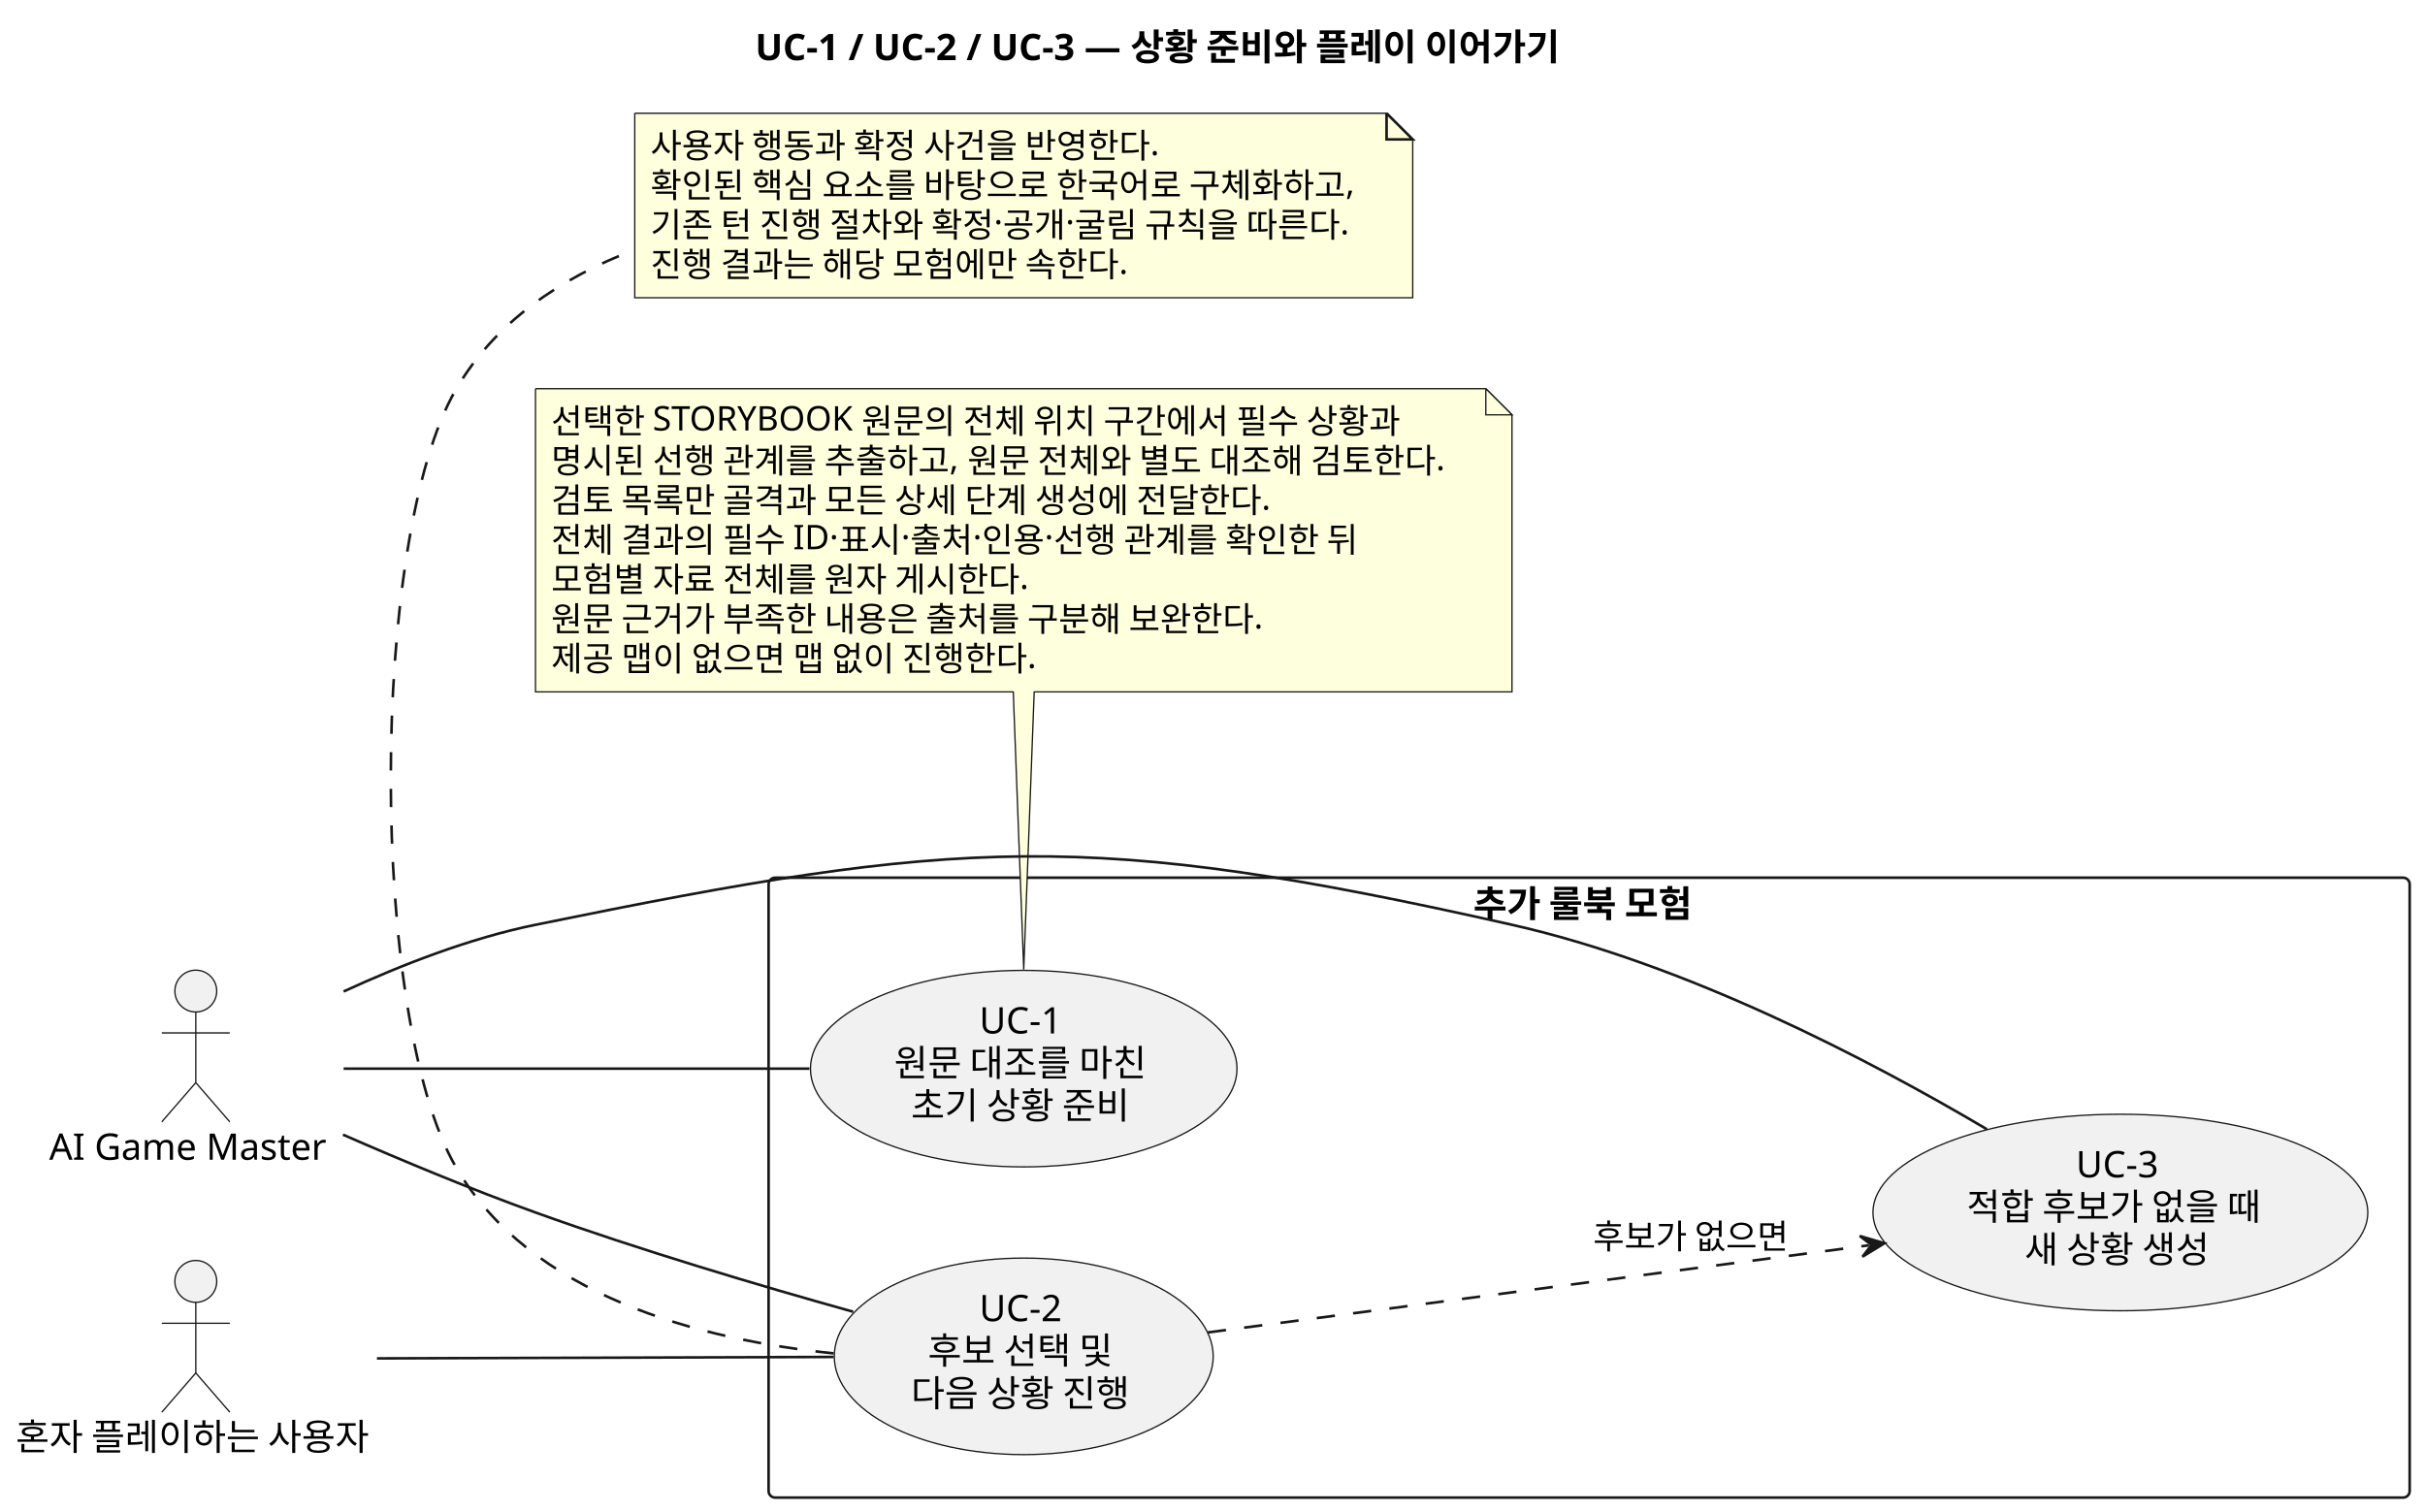
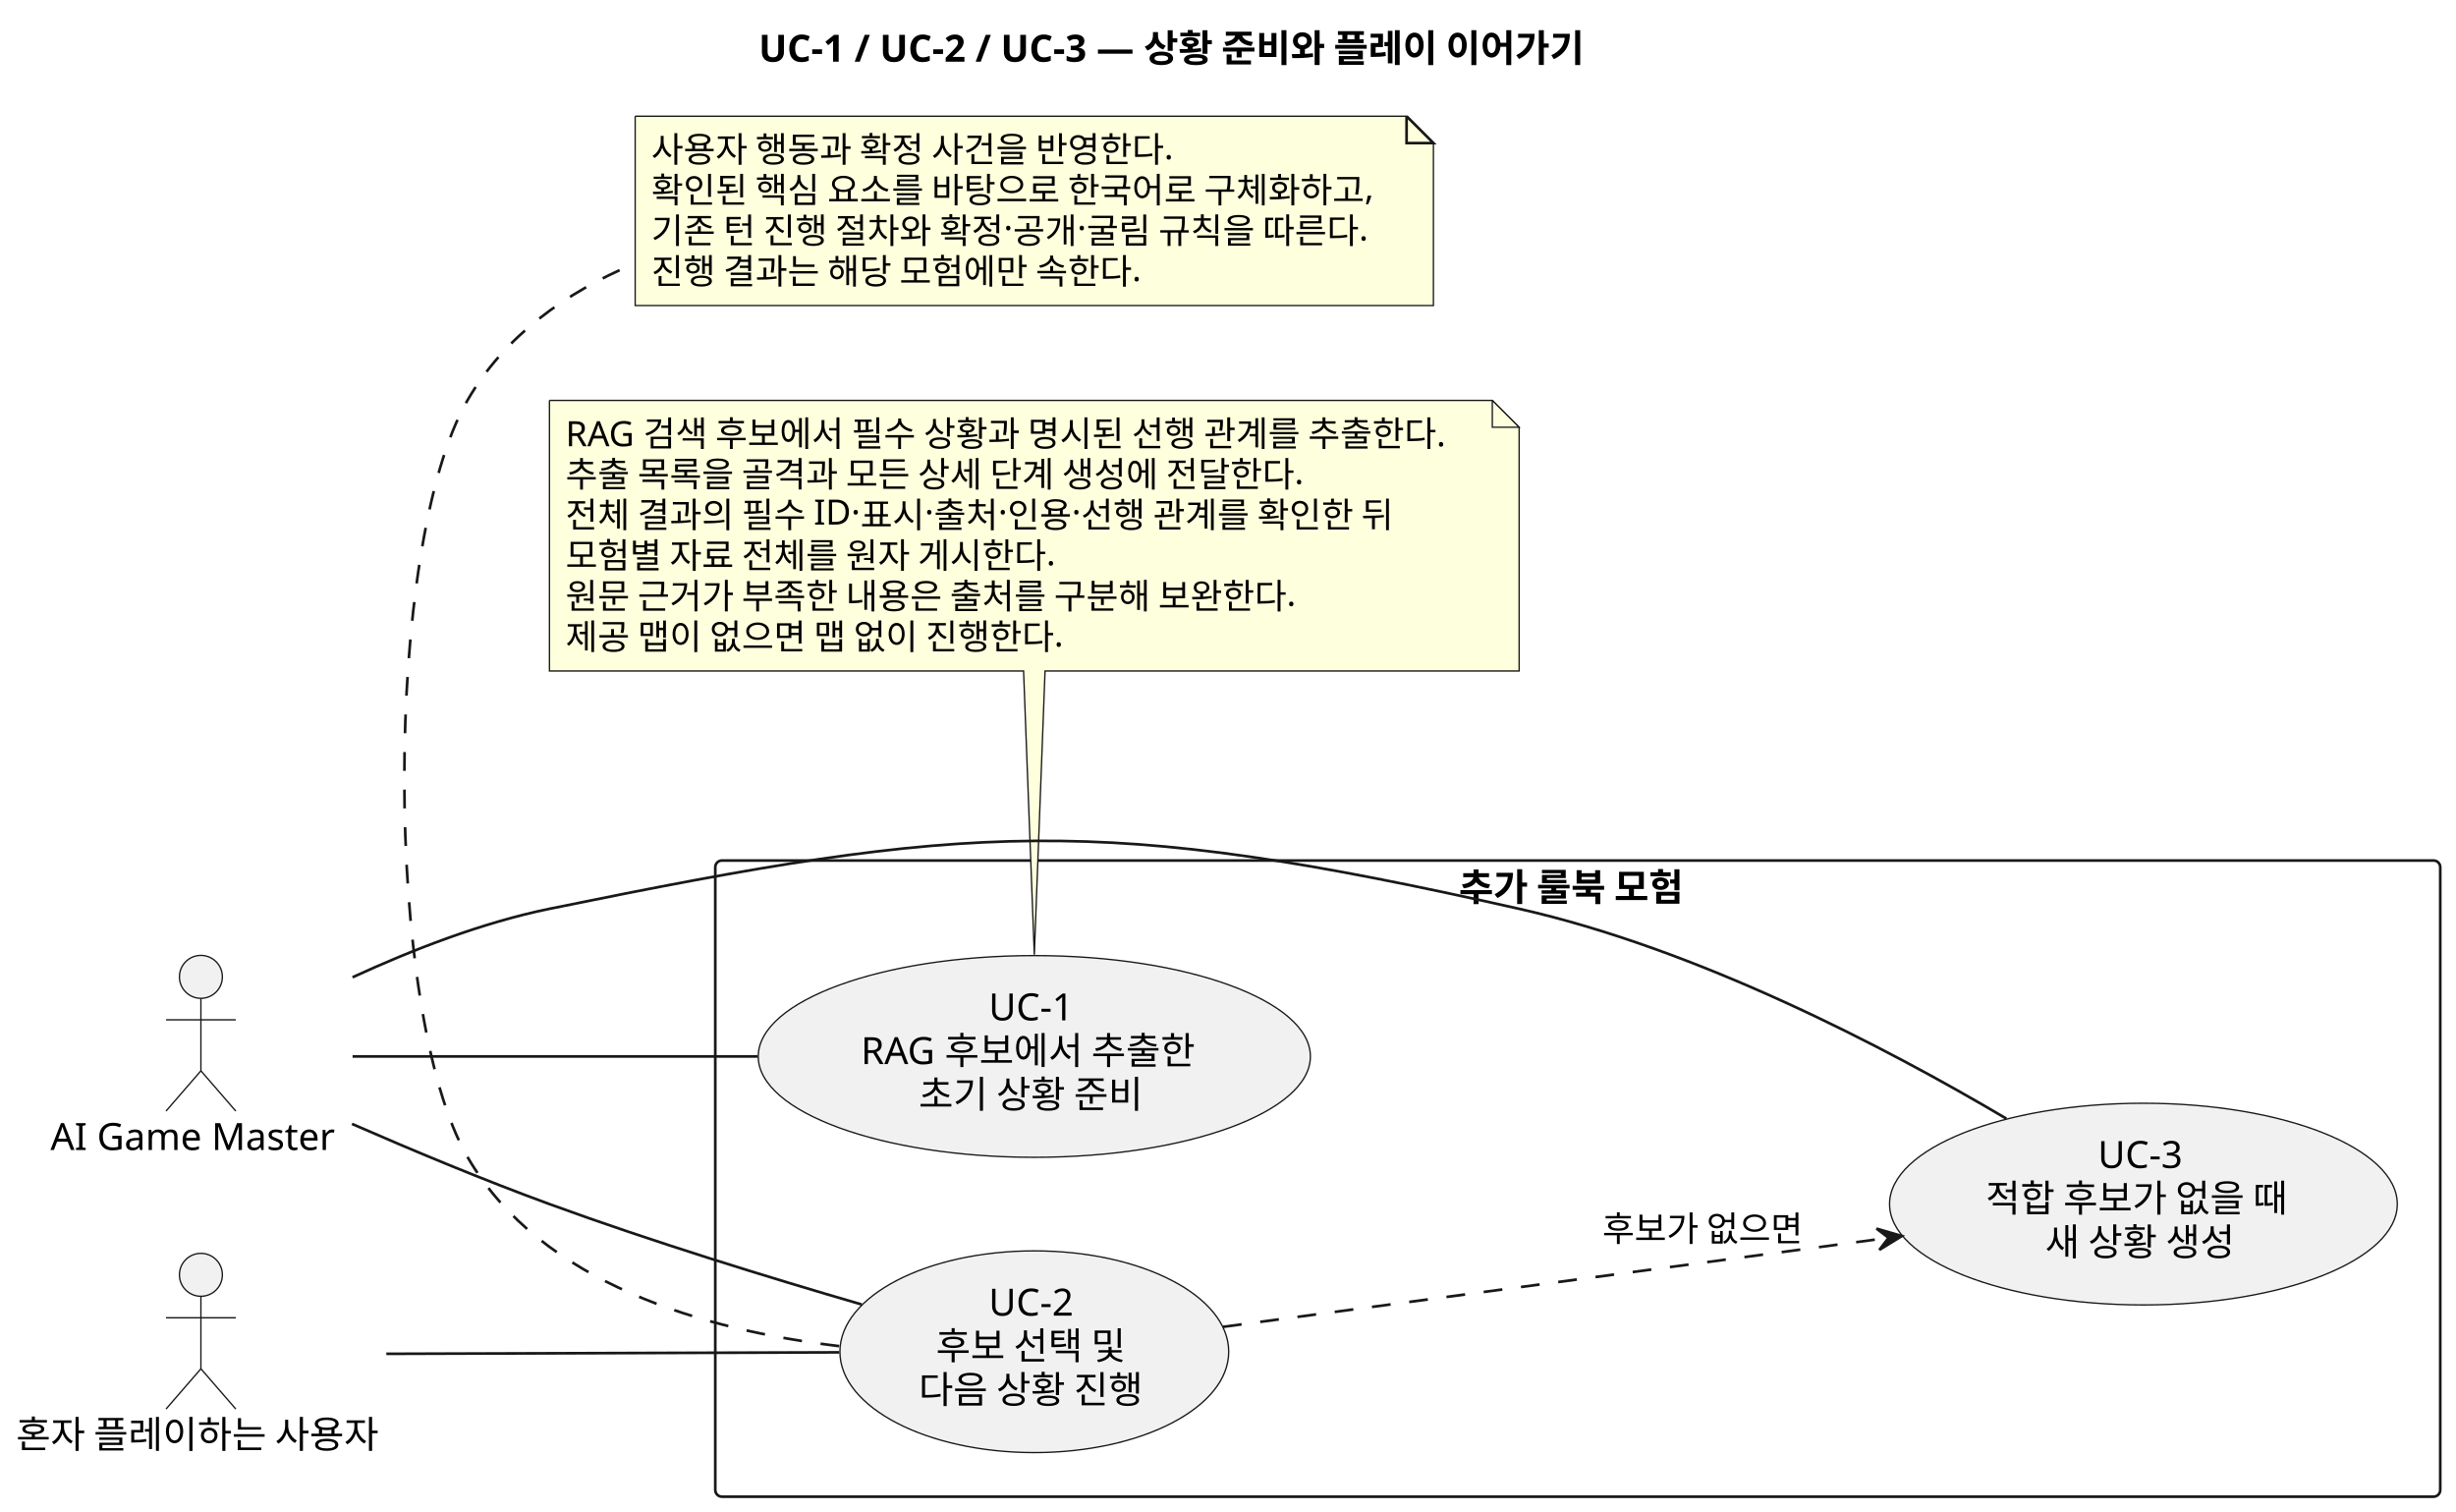
- <svg xmlns="http://www.w3.org/2000/svg" contentStyleType="text/css" height="578px" preserveAspectRatio="none" style="width:927px;height:578px;background:#FFFFFF;" version="1.1" viewBox="0 0 927 578" width="927px" zoomAndPan="magnify">
+ <svg xmlns="http://www.w3.org/2000/svg" contentStyleType="text/css" height="563px" preserveAspectRatio="none" style="width:915px;height:563px;background:#FFFFFF;" version="1.1" viewBox="0 0 915 563" width="915px" zoomAndPan="magnify">
  <defs />
  <g>
-     <text fill="#000000" font-family="sans-serif" font-size="14" font-weight="bold" lengthAdjust="spacing" textLength="335.793" x="288.674" y="22.995">UC-1 / UC-2 / UC-3 — 상황 준비와 플레이 이어가기</text>
+     <text fill="#000000" font-family="sans-serif" font-size="14" font-weight="bold" lengthAdjust="spacing" textLength="335.793" x="282.669" y="22.995">UC-1 / UC-2 / UC-3 — 상황 준비와 플레이 이어가기</text>
    <g id="cluster_추가 룰북 모험">
-       <rect fill="none" height="237" rx="2.5" ry="2.5" style="stroke:#181818;stroke-width:1.0;" width="627.33" x="293.81" y="335.567" />
-       <text fill="#000000" font-family="sans-serif" font-size="14" font-weight="bold" lengthAdjust="spacing" textLength="88.585" x="563.182" y="350.562">추가 룰북 모험</text>
+       <rect fill="none" height="237" rx="2.5" ry="2.5" style="stroke:#181818;stroke-width:1.0;" width="642.65" x="266.48" y="320.567" />
+       <text fill="#000000" font-family="sans-serif" font-size="14" font-weight="bold" lengthAdjust="spacing" textLength="88.585" x="543.512" y="335.562">추가 룰북 모험</text>
    </g>
    <g id="elem_UC1">
-       <ellipse cx="391.341" cy="408.568" fill="#F1F1F1" rx="81.531" ry="37.571" style="stroke:#181818;stroke-width:0.5;" />
-       <text fill="#000000" font-family="sans-serif" font-size="14" lengthAdjust="spacing" textLength="33.981" x="374.351" y="395.118">UC-1</text>
-       <text fill="#000000" font-family="sans-serif" font-size="14" lengthAdjust="spacing" textLength="99.06" x="341.811" y="411.414">원문 대조를 마친</text>
-       <text fill="#000000" font-family="sans-serif" font-size="14" lengthAdjust="spacing" textLength="86.18" x="348.251" y="427.711">초기 상황 준비</text>
+       <ellipse cx="385.343" cy="393.568" fill="#F1F1F1" rx="102.853" ry="37.571" style="stroke:#181818;stroke-width:0.5;" />
+       <text fill="#000000" font-family="sans-serif" font-size="14" lengthAdjust="spacing" textLength="33.981" x="368.352" y="380.118">UC-1</text>
+       <text fill="#000000" font-family="sans-serif" font-size="14" lengthAdjust="spacing" textLength="129.213" x="320.736" y="396.414">RAG 후보에서 추출한</text>
+       <text fill="#000000" font-family="sans-serif" font-size="14" lengthAdjust="spacing" textLength="86.18" x="342.253" y="412.711">초기 상황 준비</text>
    </g>
    <g id="elem_UC2">
-       <ellipse cx="391.344" cy="518.568" fill="#F1F1F1" rx="72.424" ry="37.571" style="stroke:#181818;stroke-width:0.5;" />
-       <text fill="#000000" font-family="sans-serif" font-size="14" lengthAdjust="spacing" textLength="33.981" x="374.353" y="505.118">UC-2</text>
-       <text fill="#000000" font-family="sans-serif" font-size="14" lengthAdjust="spacing" textLength="73.3" x="354.694" y="521.414">후보 선택 및</text>
-       <text fill="#000000" font-family="sans-serif" font-size="14" lengthAdjust="spacing" textLength="86.18" x="348.254" y="537.711">다음 상황 진행</text>
+       <ellipse cx="385.344" cy="503.568" fill="#F1F1F1" rx="72.424" ry="37.571" style="stroke:#181818;stroke-width:0.5;" />
+       <text fill="#000000" font-family="sans-serif" font-size="14" lengthAdjust="spacing" textLength="33.981" x="368.353" y="490.118">UC-2</text>
+       <text fill="#000000" font-family="sans-serif" font-size="14" lengthAdjust="spacing" textLength="73.3" x="348.694" y="506.414">후보 선택 및</text>
+       <text fill="#000000" font-family="sans-serif" font-size="14" lengthAdjust="spacing" textLength="86.18" x="342.254" y="522.711">다음 상황 진행</text>
    </g>
    <g id="elem_UC3">
-       <ellipse cx="810.558" cy="463.568" fill="#F1F1F1" rx="94.578" ry="37.571" style="stroke:#181818;stroke-width:0.5;" />
-       <text fill="#000000" font-family="sans-serif" font-size="14" lengthAdjust="spacing" textLength="33.981" x="793.567" y="450.118">UC-3</text>
-       <text fill="#000000" font-family="sans-serif" font-size="14" lengthAdjust="spacing" textLength="117.51" x="751.802" y="466.414">적합 후보가 없을 때</text>
-       <text fill="#000000" font-family="sans-serif" font-size="14" lengthAdjust="spacing" textLength="73.3" x="773.908" y="482.711">새 상황 생성</text>
+       <ellipse cx="798.548" cy="448.568" fill="#F1F1F1" rx="94.578" ry="37.571" style="stroke:#181818;stroke-width:0.5;" />
+       <text fill="#000000" font-family="sans-serif" font-size="14" lengthAdjust="spacing" textLength="33.981" x="781.557" y="435.118">UC-3</text>
+       <text fill="#000000" font-family="sans-serif" font-size="14" lengthAdjust="spacing" textLength="117.51" x="739.792" y="451.414">적합 후보가 없을 때</text>
+       <text fill="#000000" font-family="sans-serif" font-size="14" lengthAdjust="spacing" textLength="73.3" x="761.898" y="467.711">새 상황 생성</text>
    </g>
    <g id="elem_Player">
-       <ellipse cx="74.85" cy="489.917" fill="#F1F1F1" rx="8" ry="8" style="stroke:#181818;stroke-width:0.5;" />
-       <path d="M74.85,497.917 L74.85,524.917 M61.85,505.917 L87.85,505.917 M74.85,524.917 L61.85,539.917 M74.85,524.917 L87.85,539.917 " fill="none" style="stroke:#181818;stroke-width:0.5;" />
-       <text fill="#000000" font-family="sans-serif" font-size="14" lengthAdjust="spacing" textLength="137.7" x="6" y="554.412">혼자 플레이하는 사용자</text>
+       <ellipse cx="74.85" cy="474.917" fill="#F1F1F1" rx="8" ry="8" style="stroke:#181818;stroke-width:0.5;" />
+       <path d="M74.85,482.917 L74.85,509.917 M61.85,490.917 L87.85,490.917 M74.85,509.917 L61.85,524.917 M74.85,509.917 L87.85,524.917 " fill="none" style="stroke:#181818;stroke-width:0.5;" />
+       <text fill="#000000" font-family="sans-serif" font-size="14" lengthAdjust="spacing" textLength="137.7" x="6" y="539.412">혼자 플레이하는 사용자</text>
    </g>
    <g id="elem_GM">
-       <ellipse cx="74.848" cy="378.917" fill="#F1F1F1" rx="8" ry="8" style="stroke:#181818;stroke-width:0.5;" />
-       <path d="M74.848,386.917 L74.848,413.917 M61.848,394.917 L87.848,394.917 M74.848,413.917 L61.848,428.917 M74.848,413.917 L87.848,428.917 " fill="none" style="stroke:#181818;stroke-width:0.5;" />
-       <text fill="#000000" font-family="sans-serif" font-size="14" lengthAdjust="spacing" textLength="112.096" x="18.8" y="443.412">AI Game Master</text>
+       <ellipse cx="74.848" cy="363.917" fill="#F1F1F1" rx="8" ry="8" style="stroke:#181818;stroke-width:0.5;" />
+       <path d="M74.848,371.917 L74.848,398.917 M61.848,379.917 L87.848,379.917 M74.848,398.917 L61.848,413.917 M74.848,398.917 L87.848,413.917 " fill="none" style="stroke:#181818;stroke-width:0.5;" />
+       <text fill="#000000" font-family="sans-serif" font-size="14" lengthAdjust="spacing" textLength="112.096" x="18.8" y="428.412">AI Game Master</text>
    </g>
    <g id="elem_GMN13">
-       <path d="M204.7,148.607 L204.7,264.537 A0,0 0 0 0 204.7,264.537 L387.34,264.537 L391.34,370.687 L395.34,264.537 L577.984,264.537 A0,0 0 0 0 577.984,264.537 L577.984,158.607 L567.984,148.607 L204.7,148.607 A0,0 0 0 0 204.7,148.607 " fill="#FEFFDD" style="stroke:#181818;stroke-width:0.5;" />
-       <path d="M567.984,148.607 L567.984,158.607 L577.984,158.607 L567.984,148.607 " fill="#FEFFDD" style="stroke:#181818;stroke-width:0.5;" />
-       <text fill="#000000" font-family="sans-serif" font-size="13" lengthAdjust="spacing" textLength="337.474" x="210.7" y="165.674">선택한 STORYBOOK 원문의 전체 위치 구간에서 필수 상황과</text>
-       <text fill="#000000" font-family="sans-serif" font-size="13" lengthAdjust="spacing" textLength="352.284" x="210.7" y="180.807">명시된 선행 관계를 추출하고, 원문 전체와 별도 대조해 검토한다.</text>
-       <text fill="#000000" font-family="sans-serif" font-size="13" lengthAdjust="spacing" textLength="284.219" x="210.7" y="195.939">검토 목록만 골격과 모든 상세 단계 생성에 전달한다.</text>
-       <text fill="#000000" font-family="sans-serif" font-size="13" lengthAdjust="spacing" textLength="318.288" x="210.7" y="211.072">전체 결과의 필수 ID·표시·출처·인용·선행 관계를 확인한 뒤</text>
-       <text fill="#000000" font-family="sans-serif" font-size="13" lengthAdjust="spacing" textLength="188.102" x="210.7" y="226.205">모험별 자료 전체를 원자 게시한다.</text>
-       <text fill="#000000" font-family="sans-serif" font-size="13" lengthAdjust="spacing" textLength="281.126" x="210.7" y="241.338">원문 근거가 부족한 내용은 출처를 구분해 보완한다.</text>
-       <text fill="#000000" font-family="sans-serif" font-size="13" lengthAdjust="spacing" textLength="192.234" x="210.7" y="256.471">제공 맵이 없으면 맵 없이 진행한다.</text>
+       <path d="M204.7,149.167 L204.7,249.964 A0,0 0 0 0 204.7,249.964 L381.34,249.964 L385.34,355.677 L389.34,249.964 L565.971,249.964 A0,0 0 0 0 565.971,249.964 L565.971,159.167 L555.971,149.167 L204.7,149.167 A0,0 0 0 0 204.7,149.167 " fill="#FEFFDD" style="stroke:#181818;stroke-width:0.5;" />
+       <path d="M555.971,149.167 L555.971,159.167 L565.971,159.167 L555.971,149.167 " fill="#FEFFDD" style="stroke:#181818;stroke-width:0.5;" />
+       <text fill="#000000" font-family="sans-serif" font-size="13" lengthAdjust="spacing" textLength="340.271" x="210.7" y="166.234">RAG 검색 후보에서 필수 상황과 명시된 선행 관계를 추출한다.</text>
+       <text fill="#000000" font-family="sans-serif" font-size="13" lengthAdjust="spacing" textLength="284.219" x="210.7" y="181.367">추출 목록을 골격과 모든 상세 단계 생성에 전달한다.</text>
+       <text fill="#000000" font-family="sans-serif" font-size="13" lengthAdjust="spacing" textLength="318.288" x="210.7" y="196.499">전체 결과의 필수 ID·표시·출처·인용·선행 관계를 확인한 뒤</text>
+       <text fill="#000000" font-family="sans-serif" font-size="13" lengthAdjust="spacing" textLength="188.102" x="210.7" y="211.632">모험별 자료 전체를 원자 게시한다.</text>
+       <text fill="#000000" font-family="sans-serif" font-size="13" lengthAdjust="spacing" textLength="281.126" x="210.7" y="226.765">원문 근거가 부족한 내용은 출처를 구분해 보완한다.</text>
+       <text fill="#000000" font-family="sans-serif" font-size="13" lengthAdjust="spacing" textLength="192.234" x="210.7" y="241.898">제공 맵이 없으면 맵 없이 진행한다.</text>
    </g>
    <g id="elem_GMN16">
-       <path d="M242.65,43.297 L242.65,113.828 L540.041,113.828 L540.041,53.297 L530.041,43.297 L242.65,43.297 " fill="#FEFFDD" style="stroke:#181818;stroke-width:0.5;" />
-       <path d="M530.041,43.297 L530.041,53.297 L540.041,53.297 L530.041,43.297 " fill="#FEFFDD" style="stroke:#181818;stroke-width:1.0;" />
-       <text fill="#000000" font-family="sans-serif" font-size="13" lengthAdjust="spacing" textLength="200.062" x="248.65" y="60.364">사용자 행동과 확정 사건을 반영한다.</text>
-       <text fill="#000000" font-family="sans-serif" font-size="13" lengthAdjust="spacing" textLength="275.954" x="248.65" y="75.497">확인된 핵심 요소를 바탕으로 한국어로 구체화하고,</text>
-       <text fill="#000000" font-family="sans-serif" font-size="13" lengthAdjust="spacing" textLength="276.391" x="248.65" y="90.629">기존 턴 진행 절차와 확정·공개·굴림 규칙을 따른다.</text>
-       <text fill="#000000" font-family="sans-serif" font-size="13" lengthAdjust="spacing" textLength="188.102" x="248.65" y="105.762">진행 결과는 해당 모험에만 속한다.</text>
+       <path d="M236.64,43.297 L236.64,113.828 L534.031,113.828 L534.031,53.297 L524.031,43.297 L236.64,43.297 " fill="#FEFFDD" style="stroke:#181818;stroke-width:0.5;" />
+       <path d="M524.031,43.297 L524.031,53.297 L534.031,53.297 L524.031,43.297 " fill="#FEFFDD" style="stroke:#181818;stroke-width:1.0;" />
+       <text fill="#000000" font-family="sans-serif" font-size="13" lengthAdjust="spacing" textLength="200.062" x="242.64" y="60.364">사용자 행동과 확정 사건을 반영한다.</text>
+       <text fill="#000000" font-family="sans-serif" font-size="13" lengthAdjust="spacing" textLength="275.954" x="242.64" y="75.497">확인된 핵심 요소를 바탕으로 한국어로 구체화하고,</text>
+       <text fill="#000000" font-family="sans-serif" font-size="13" lengthAdjust="spacing" textLength="276.391" x="242.64" y="90.629">기존 턴 진행 절차와 확정·공개·굴림 규칙을 따른다.</text>
+       <text fill="#000000" font-family="sans-serif" font-size="13" lengthAdjust="spacing" textLength="188.102" x="242.64" y="105.762">진행 결과는 해당 모험에만 속한다.</text>
    </g>
    <g id="link_Player_UC2">
-       <path d="M144.09,519.347 C195.67,519.187 266.29,518.957 318.69,518.797 " fill="none" id="Player-UC2" style="stroke:#181818;stroke-width:1.0;" />
+       <path d="M143.93,504.347 C193.97,504.187 261.81,503.967 312.67,503.797 " fill="none" id="Player-UC2" style="stroke:#181818;stroke-width:1.0;" />
    </g>
    <g id="link_GM_UC1">
-       <path d="M131.35,408.567 C180.73,408.567 253.55,408.567 309.42,408.567 " fill="none" id="GM-UC1" style="stroke:#181818;stroke-width:1.0;" />
+       <path d="M131.36,393.567 C173.25,393.567 231.91,393.567 282.19,393.567 " fill="none" id="GM-UC1" style="stroke:#181818;stroke-width:1.0;" />
    </g>
    <g id="link_GM_UC2">
-       <path d="M131.1,433.807 C153.69,443.697 180.21,454.747 204.7,463.567 C244.55,477.917 290.14,491.467 326.17,501.527 " fill="none" id="GM-UC2" style="stroke:#181818;stroke-width:1.0;" />
+       <path d="M131.14,418.697 C153.73,428.567 180.26,439.637 204.7,448.567 C242.84,462.497 286.37,475.887 321.03,485.967 " fill="none" id="GM-UC2" style="stroke:#181818;stroke-width:1.0;" />
    </g>
    <g id="link_GM_UC3">
-       <path d="M131.34,379.077 C153.51,368.857 179.68,358.687 204.7,353.567 C367.24,320.327 416.14,317.087 577.98,353.567 C644.42,368.547 714.16,404.907 759.53,431.747 " fill="none" id="GM-UC3" style="stroke:#181818;stroke-width:1.0;" />
+       <path d="M131.34,364.077 C153.51,353.857 179.68,343.687 204.7,338.567 C362.01,306.397 409.34,303.257 565.97,338.567 C632.4,353.547 702.15,389.907 747.51,416.747 " fill="none" id="GM-UC3" style="stroke:#181818;stroke-width:1.0;" />
    </g>
    <g id="link_UC2_UC3">
-       <path d="M461.71,509.427 C532.61,500.077 637.062,486.311 714.422,476.111 " fill="none" id="UC2-to-UC3" style="stroke:#181818;stroke-width:1.0;stroke-dasharray:7.0,7.0;" />
-       <polygon fill="#181818" points="720.37,475.327,710.924,472.538,715.413,475.981,711.97,480.469,720.37,475.327" style="stroke:#181818;stroke-width:1.0;" />
-       <text fill="#000000" font-family="sans-serif" font-size="13" lengthAdjust="spacing" textLength="76.932" x="608.98" y="477.424">후보가 없으면</text>
+       <path d="M455.63,494.297 C525.21,484.997 626.753,471.413 702.613,461.263 " fill="none" id="UC2-to-UC3" style="stroke:#181818;stroke-width:1.0;stroke-dasharray:7.0,7.0;" />
+       <polygon fill="#181818" points="708.56,460.467,699.109,457.696,703.604,461.13,700.17,465.625,708.56,460.467" style="stroke:#181818;stroke-width:1.0;" />
+       <text fill="#000000" font-family="sans-serif" font-size="13" lengthAdjust="spacing" textLength="76.932" x="596.97" y="462.424">후보가 없으면</text>
    </g>
    <g id="link_UC2_GMN16">
-       <path d="M318.69,517.437 C267.32,512.167 202.73,495.337 174.2,446.067 C141.12,388.957 141.12,206.177 174.2,149.067 C189.25,123.087 214.4,106.307 242.36,95.557 " fill="none" id="UC2-GMN16" style="stroke:#181818;stroke-width:1.0;stroke-dasharray:7.0,7.0;" />
+       <path d="M312.64,501.477 C263.07,495.607 201.64,478.437 174.2,431.067 C142.79,376.837 142.79,203.297 174.2,149.067 C188.1,125.077 210.79,108.987 236.25,98.267 " fill="none" id="UC2-GMN16" style="stroke:#181818;stroke-width:1.0;stroke-dasharray:7.0,7.0;" />
    </g>
  </g>
</svg>
